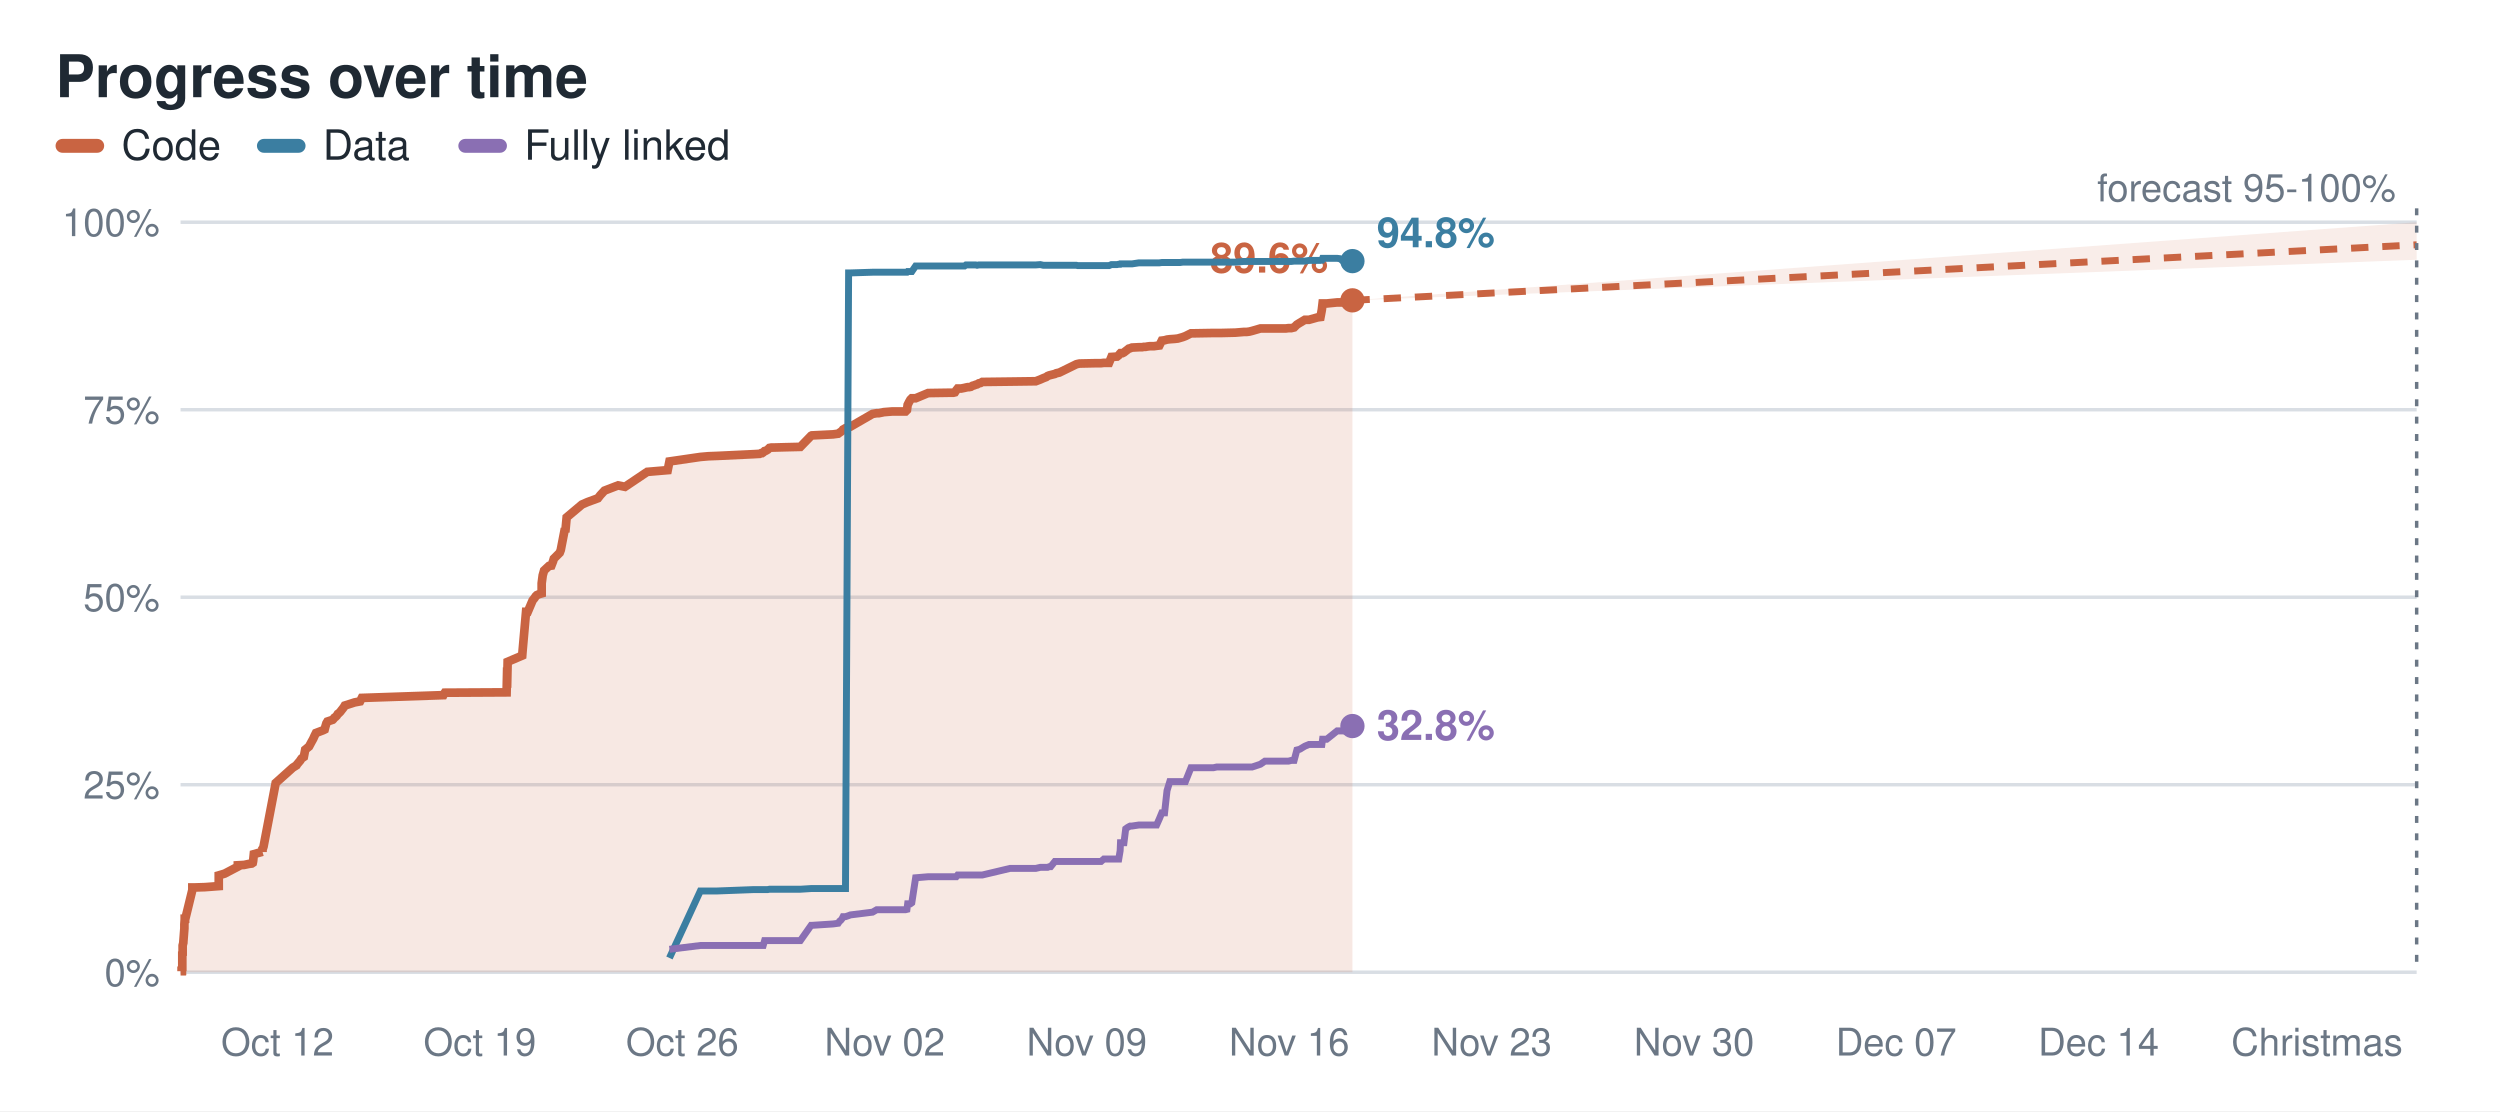
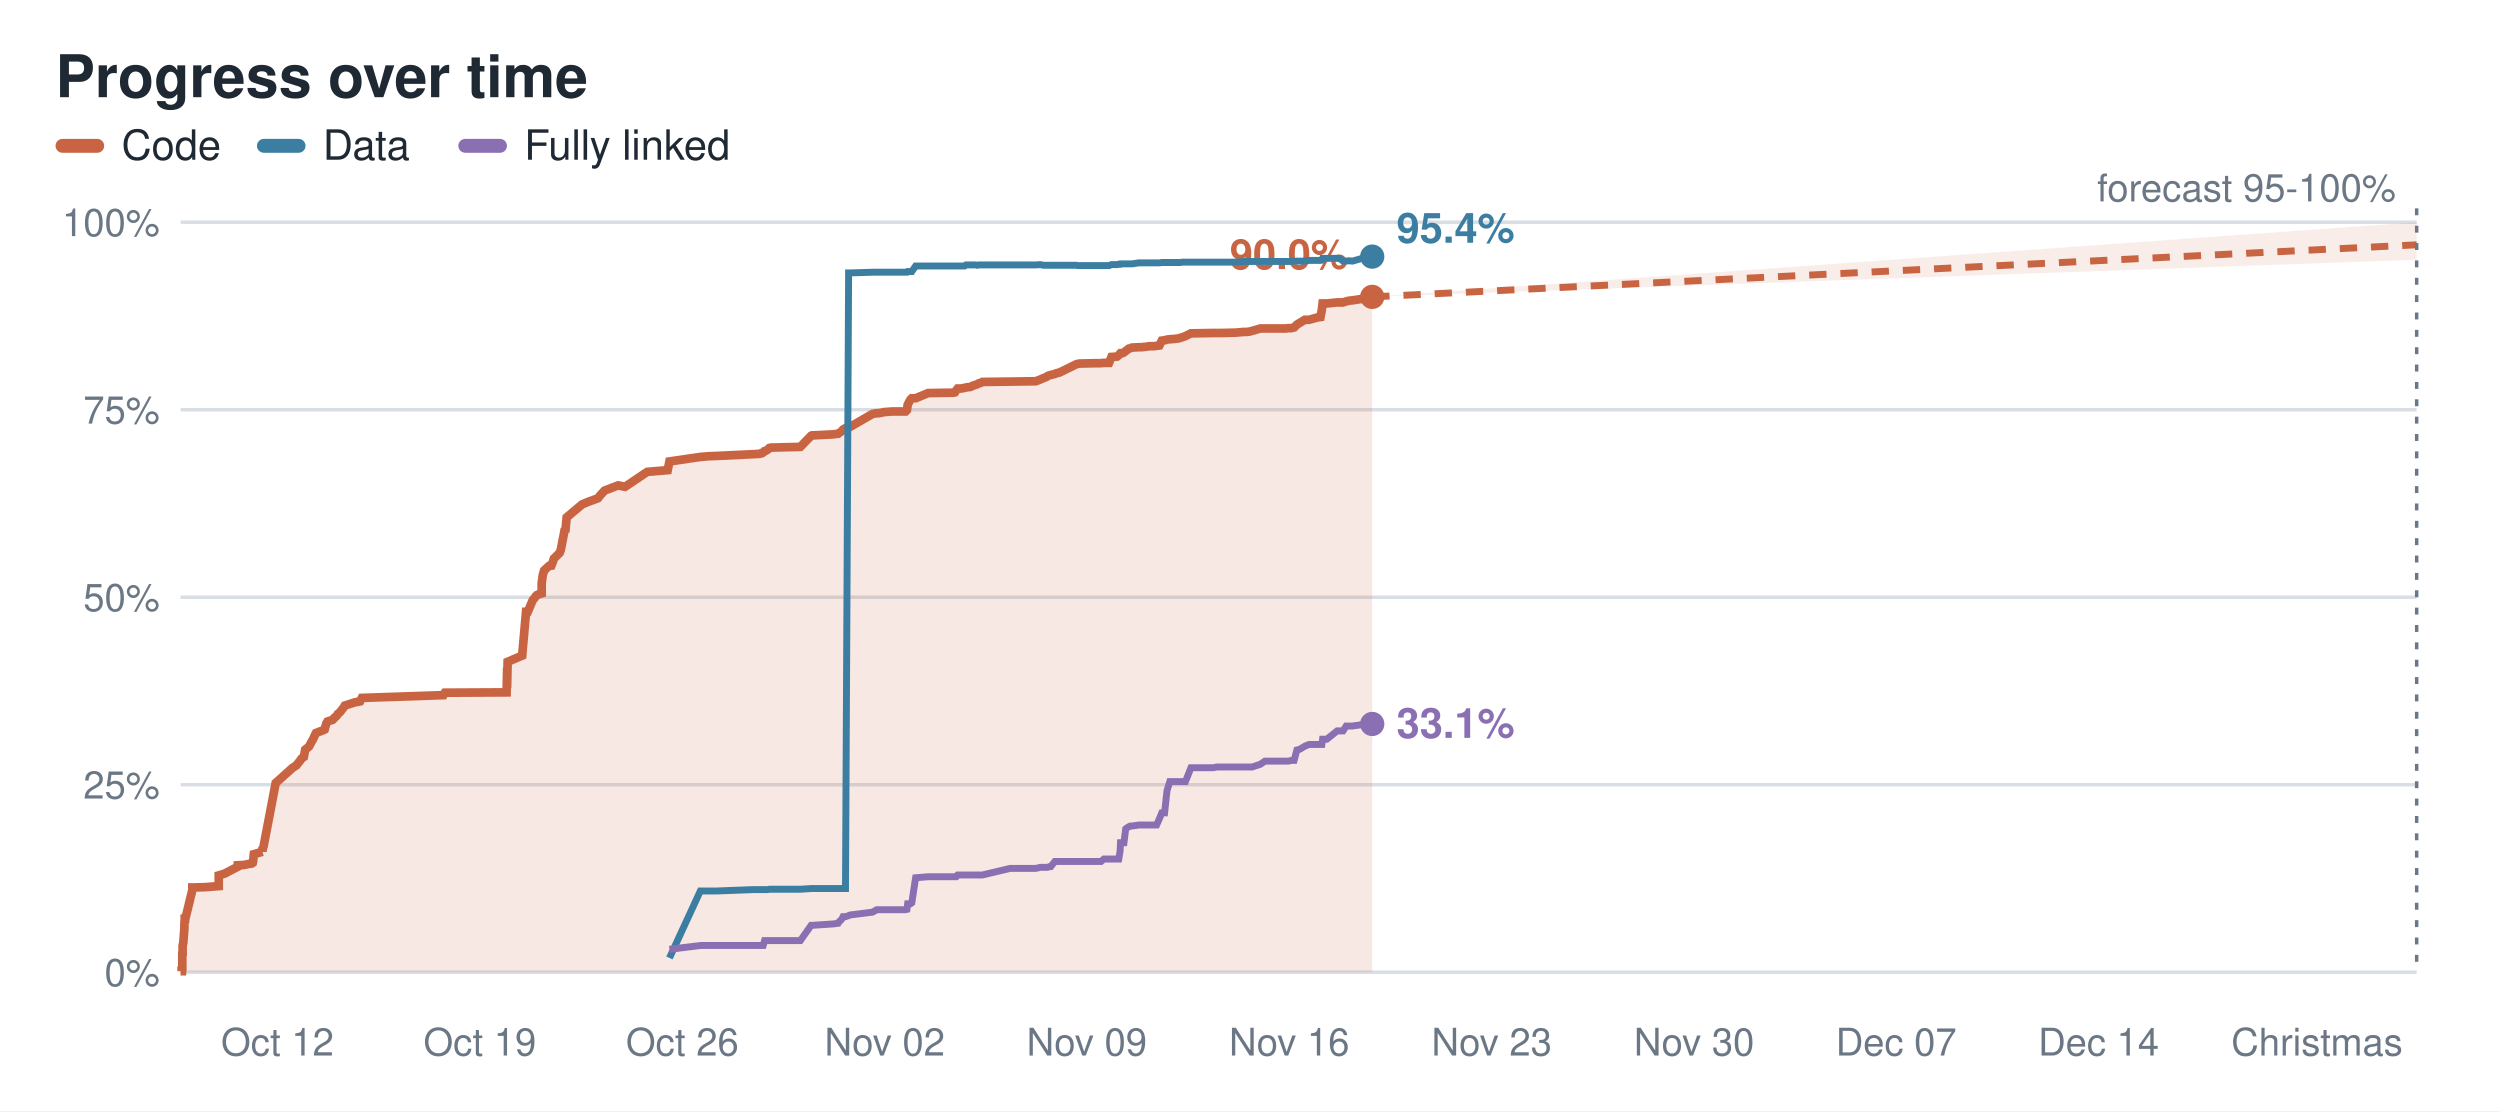
<svg xmlns="http://www.w3.org/2000/svg" viewBox="0 0 720 320" width="720" height="320" font-family="-apple-system,Segoe UI,Helvetica,Arial,sans-serif" role="img" aria-label="Progress over time">
  <rect width="100%" height="100%" fill="#ffffff" />
  <text x="16" y="28" font-size="17" font-weight="600" fill="#1f2933">Progress over time</text>
  <rect x="16" y="40" width="14" height="4" rx="2" fill="#c96442" />
  <text x="35" y="46" font-size="12" fill="#1f2933">Code</text>
  <rect x="74" y="40" width="14" height="4" rx="2" fill="#3b7ea1" />
  <text x="93" y="46" font-size="12" fill="#1f2933">Data</text>
  <rect x="132" y="40" width="14" height="4" rx="2" fill="#8a6fb3" />
  <text x="151" y="46" font-size="12" fill="#1f2933">Fully linked</text>
  <line x1="52" y1="280.0" x2="696" y2="280.0" stroke="#d9dee4" />
  <text x="46" y="284.0" font-size="11" fill="#6b7785" text-anchor="end">0%</text>
  <line x1="52" y1="226.0" x2="696" y2="226.0" stroke="#d9dee4" />
  <text x="46" y="230.0" font-size="11" fill="#6b7785" text-anchor="end">25%</text>
  <line x1="52" y1="172.0" x2="696" y2="172.0" stroke="#d9dee4" />
  <text x="46" y="176.0" font-size="11" fill="#6b7785" text-anchor="end">50%</text>
  <line x1="52" y1="118.0" x2="696" y2="118.0" stroke="#d9dee4" />
  <text x="46" y="122.0" font-size="11" fill="#6b7785" text-anchor="end">75%</text>
  <line x1="52" y1="64.0" x2="696" y2="64.0" stroke="#d9dee4" />
  <text x="46" y="68.0" font-size="11" fill="#6b7785" text-anchor="end">100%</text>
  <text x="79.9" y="304" font-size="11" fill="#6b7785" text-anchor="middle">Oct 12</text>
  <text x="138.2" y="304" font-size="11" fill="#6b7785" text-anchor="middle">Oct 19</text>
  <text x="196.5" y="304" font-size="11" fill="#6b7785" text-anchor="middle">Oct 26</text>
  <text x="254.8" y="304" font-size="11" fill="#6b7785" text-anchor="middle">Nov 02</text>
  <text x="313.0" y="304" font-size="11" fill="#6b7785" text-anchor="middle">Nov 09</text>
  <text x="371.3" y="304" font-size="11" fill="#6b7785" text-anchor="middle">Nov 16</text>
  <text x="429.6" y="304" font-size="11" fill="#6b7785" text-anchor="middle">Nov 23</text>
  <text x="487.9" y="304" font-size="11" fill="#6b7785" text-anchor="middle">Nov 30</text>
  <text x="546.1" y="304" font-size="11" fill="#6b7785" text-anchor="middle">Dec 07</text>
  <text x="604.4" y="304" font-size="11" fill="#6b7785" text-anchor="middle">Dec 14</text>
-   <polygon points="389.5,86.5 696.0,64.0 696.0,74.8" fill="#c96442" opacity="0.12" />
-   <line x1="389.5" y1="86.5" x2="696.0" y2="70.5" stroke="#c96442" stroke-width="2" stroke-dasharray="5,4" />
+   <polygon points="395.2,85.5 696.0,64.0 696.0,74.8" fill="#c96442" opacity="0.12" />
+   <line x1="395.2" y1="85.5" x2="696.0" y2="70.5" stroke="#c96442" stroke-width="2" stroke-dasharray="5,4" />
  <line x1="696.0" y1="60" x2="696.0" y2="280.0" stroke="#6b7785" stroke-dasharray="2,3" />
  <text x="692.0" y="304" font-size="11" fill="#6b7785" text-anchor="end">Christmas</text>
  <text x="690.0" y="58.0" font-size="11" fill="#6b7785" text-anchor="end">forecast 95-100%</text>
-   <polygon points="52.0,280.0 52.0,279.7 52.0,279.7 52.1,279.7 52.1,279.7 52.3,279.7 52.3,279.7 52.3,279.7 52.3,279.7 52.3,279.6 52.3,279.6 52.3,279.6 52.3,279.6 52.4,279.6 52.4,279.5 52.4,279.5 52.4,279.5 52.4,279.5 52.4,279.5 52.4,279.4 52.4,279.4 52.4,279.4 52.4,279.4 52.4,279.4 52.4,279.3 52.4,279.3 52.4,279.3 52.4,279.3 52.4,279.2 52.4,279.2 52.5,279.1 52.5,279.1 52.5,279.0 52.5,279.0 52.5,278.9 52.5,278.9 52.5,278.9 52.5,278.8 52.5,278.8 52.5,278.7 52.5,278.7 52.5,278.6 52.5,274.0 52.6,275.3 52.6,274.0 52.6,274.0 52.6,274.0 52.6,272.9 52.6,272.3 52.8,271.5 52.8,271.3 53.1,267.4 53.1,267.0 53.1,266.2 53.2,264.8 53.2,264.7 53.2,264.6 53.3,264.6 53.3,264.4 53.3,264.3 53.3,264.4 53.3,264.4 53.3,264.4 53.4,264.5 55.4,256.3 55.4,255.7 55.4,255.6 55.7,255.6 55.8,255.6 59.0,255.5 63.0,255.2 63.0,252.1 64.7,251.6 68.5,249.6 68.5,249.2 70.3,249.1 71.7,248.8 72.5,248.7 72.5,248.7 72.8,248.5 72.9,248.0 73.1,246.0 75.6,245.3 75.6,245.4 75.6,244.5 75.7,244.4 75.9,243.8 79.4,225.5 84.3,221.1 85.4,220.4 85.5,220.2 86.5,219.0 86.6,218.8 86.9,218.4 87.5,218.0 87.9,215.9 89.0,215.0 89.7,213.7 90.2,212.8 90.6,211.9 91.0,211.1 93.1,210.3 93.5,210.1 93.7,209.3 94.0,208.3 94.3,207.8 95.8,207.3 96.0,207.1 96.3,206.7 96.6,206.5 97.0,206.1 97.3,205.6 97.6,205.4 98.0,205.0 98.3,204.6 98.7,204.1 99.0,203.7 99.3,203.2 101.5,202.5 102.1,202.3 103.7,202.0 104.2,201.0 127.7,200.2 127.9,199.8 128.1,199.5 145.9,199.4 146.0,195.1 146.1,195.2 146.2,190.6 150.4,188.8 150.5,187.5 151.5,176.2 152.0,176.2 153.4,172.9 153.9,172.3 154.3,171.7 154.6,171.4 155.3,171.1 156.0,170.9 156.0,168.0 156.3,165.7 156.7,164.3 158.1,163.0 158.8,162.9 159.3,161.6 159.5,160.9 161.2,159.2 161.5,158.4 162.7,152.2 162.8,153.3 163.2,149.0 167.6,145.3 169.2,144.6 172.2,143.5 172.9,142.6 174.1,141.3 178.0,139.8 180.0,140.2 186.4,135.9 192.3,135.4 192.8,132.9 201.7,131.6 204.0,131.4 206.6,131.3 217.1,130.8 218.8,130.7 219.2,130.5 219.5,130.5 219.8,130.3 220.2,129.9 220.6,129.8 221.1,129.5 221.6,129.0 222.1,128.9 222.6,128.9 226.3,128.8 230.5,128.7 233.6,125.5 233.8,125.4 239.9,125.1 241.4,124.9 241.8,124.6 242.1,124.4 242.5,124.1 242.8,123.7 243.5,123.3 244.4,123.1 244.9,122.9 251.3,119.2 252.5,119.0 253.1,119.0 254.1,118.8 254.5,118.7 257.0,118.5 260.8,118.5 261.2,118.1 261.4,116.6 261.8,115.8 262.2,115.1 262.6,114.7 263.7,114.7 267.3,113.2 267.5,113.2 273.9,113.1 274.6,113.1 275.0,113.0 275.4,112.4 275.8,111.9 276.4,111.9 276.8,111.9 277.3,111.8 277.8,111.7 278.2,111.6 278.7,111.5 279.1,111.5 279.6,111.4 280.1,111.1 280.5,111.0 281.0,110.8 281.4,110.7 281.9,110.4 282.4,110.3 282.9,110.0 290.9,109.9 298.3,109.8 299.6,109.3 300.5,108.9 301.3,108.6 301.7,108.3 302.2,108.1 302.6,108.0 303.8,107.7 304.2,107.5 305.1,107.3 310.0,104.9 310.4,104.8 310.9,104.7 315.6,104.6 316.0,104.6 317.1,104.6 317.9,104.5 318.9,104.5 319.4,104.5 320.1,102.8 321.7,102.7 322.2,102.3 322.6,101.8 322.7,101.7 323.3,101.7 323.7,101.5 324.2,101.1 324.6,100.8 325.1,100.4 325.5,100.3 326.0,100.1 328.0,100.0 328.9,100.0 329.4,99.9 329.9,99.9 330.4,99.8 331.2,99.7 331.7,99.7 332.4,99.7 333.1,99.6 333.9,99.5 334.6,98.1 335.4,98.0 336.1,97.8 336.9,97.7 338.3,97.6 339.2,97.5 339.9,97.3 340.6,97.1 341.4,96.8 343.0,96.0 343.8,96.0 349.5,95.9 350.4,95.9 351.1,95.9 351.8,95.9 355.8,95.8 358.2,95.6 359.0,95.6 359.8,95.5 360.6,95.3 363.0,94.6 364.3,94.6 370.3,94.6 371.1,94.5 371.9,94.5 372.7,94.3 373.5,93.5 374.3,93.0 375.8,92.1 377.0,92.1 379.5,91.4 380.3,91.3 380.6,89.7 380.7,89.1 380.9,87.4 382.1,87.4 385.1,87.1 385.9,87.1 386.8,87.1 387.7,86.8 388.5,86.6 389.5,86.5 389.5,280.0" fill="#c96442" opacity="0.15" />
-   <polyline points="52.0,279.7 52.0,279.7 52.1,279.7 52.1,279.7 52.3,279.7 52.3,279.7 52.3,279.7 52.3,279.7 52.3,279.6 52.3,279.6 52.3,279.6 52.3,279.6 52.4,279.6 52.4,279.5 52.4,279.5 52.4,279.5 52.4,279.5 52.4,279.5 52.4,279.4 52.4,279.4 52.4,279.4 52.4,279.4 52.4,279.4 52.4,279.3 52.4,279.3 52.4,279.3 52.4,279.3 52.4,279.2 52.4,279.2 52.5,279.1 52.5,279.1 52.5,279.0 52.5,279.0 52.5,278.9 52.5,278.9 52.5,278.9 52.5,278.8 52.5,278.8 52.5,278.7 52.5,278.7 52.5,278.6 52.5,274.0 52.6,275.3 52.6,274.0 52.6,274.0 52.6,274.0 52.6,272.9 52.6,272.3 52.8,271.5 52.8,271.3 53.1,267.4 53.1,267.0 53.1,266.2 53.2,264.8 53.2,264.7 53.2,264.6 53.3,264.6 53.3,264.4 53.3,264.3 53.3,264.4 53.3,264.4 53.3,264.4 53.4,264.5 55.4,256.3 55.4,255.7 55.4,255.6 55.7,255.6 55.8,255.6 59.0,255.5 63.0,255.2 63.0,252.1 64.7,251.6 68.5,249.6 68.5,249.2 70.3,249.1 71.7,248.8 72.5,248.7 72.5,248.7 72.8,248.5 72.9,248.0 73.1,246.0 75.6,245.3 75.6,245.4 75.6,244.5 75.7,244.4 75.9,243.8 79.4,225.5 84.3,221.1 85.4,220.4 85.5,220.2 86.5,219.0 86.6,218.8 86.9,218.4 87.5,218.0 87.9,215.9 89.0,215.0 89.7,213.7 90.2,212.8 90.6,211.9 91.0,211.1 93.1,210.3 93.5,210.1 93.7,209.3 94.0,208.3 94.3,207.8 95.8,207.3 96.0,207.1 96.3,206.7 96.6,206.5 97.0,206.1 97.3,205.6 97.6,205.4 98.0,205.0 98.3,204.6 98.7,204.1 99.0,203.7 99.3,203.2 101.5,202.5 102.1,202.3 103.7,202.0 104.2,201.0 127.7,200.2 127.9,199.8 128.1,199.5 145.9,199.4 146.0,195.1 146.1,195.2 146.2,190.6 150.4,188.8 150.5,187.5 151.5,176.2 152.0,176.2 153.4,172.9 153.9,172.3 154.3,171.7 154.6,171.4 155.3,171.1 156.0,170.9 156.0,168.0 156.3,165.7 156.7,164.3 158.1,163.0 158.8,162.9 159.3,161.6 159.5,160.9 161.2,159.2 161.5,158.4 162.7,152.2 162.8,153.3 163.2,149.0 167.6,145.3 169.2,144.6 172.2,143.5 172.9,142.6 174.1,141.3 178.0,139.8 180.0,140.2 186.4,135.9 192.3,135.4 192.8,132.9 201.7,131.6 204.0,131.4 206.6,131.3 217.1,130.8 218.8,130.7 219.2,130.5 219.5,130.5 219.8,130.3 220.2,129.9 220.6,129.8 221.1,129.5 221.6,129.0 222.1,128.9 222.6,128.9 226.3,128.8 230.5,128.7 233.6,125.5 233.8,125.4 239.9,125.1 241.4,124.9 241.8,124.6 242.1,124.4 242.5,124.1 242.8,123.7 243.5,123.3 244.4,123.1 244.9,122.9 251.3,119.2 252.5,119.0 253.1,119.0 254.1,118.8 254.5,118.7 257.0,118.5 260.8,118.5 261.2,118.1 261.4,116.6 261.8,115.8 262.2,115.1 262.6,114.7 263.7,114.7 267.3,113.2 267.5,113.2 273.9,113.1 274.6,113.1 275.0,113.0 275.4,112.4 275.8,111.9 276.4,111.9 276.8,111.9 277.3,111.8 277.8,111.7 278.2,111.6 278.7,111.5 279.1,111.5 279.6,111.4 280.1,111.1 280.5,111.0 281.0,110.8 281.4,110.7 281.9,110.4 282.4,110.3 282.9,110.0 290.9,109.9 298.3,109.8 299.6,109.3 300.5,108.9 301.3,108.6 301.7,108.3 302.2,108.1 302.6,108.0 303.8,107.7 304.2,107.5 305.1,107.3 310.0,104.9 310.4,104.8 310.9,104.7 315.6,104.6 316.0,104.6 317.1,104.6 317.9,104.5 318.9,104.5 319.4,104.5 320.1,102.8 321.7,102.7 322.2,102.3 322.6,101.8 322.7,101.7 323.3,101.7 323.7,101.5 324.2,101.1 324.6,100.8 325.1,100.4 325.5,100.3 326.0,100.1 328.0,100.0 328.9,100.0 329.4,99.9 329.9,99.9 330.4,99.8 331.2,99.7 331.7,99.7 332.4,99.7 333.1,99.6 333.9,99.5 334.6,98.1 335.4,98.0 336.1,97.8 336.9,97.7 338.3,97.6 339.2,97.5 339.9,97.3 340.6,97.1 341.4,96.8 343.0,96.0 343.8,96.0 349.5,95.9 350.4,95.9 351.1,95.9 351.8,95.9 355.8,95.8 358.2,95.6 359.0,95.6 359.8,95.5 360.6,95.3 363.0,94.6 364.3,94.6 370.3,94.6 371.1,94.5 371.9,94.5 372.7,94.3 373.5,93.5 374.3,93.0 375.8,92.1 377.0,92.1 379.5,91.4 380.3,91.3 380.6,89.7 380.7,89.1 380.9,87.4 382.1,87.4 385.1,87.1 385.9,87.1 386.8,87.1 387.7,86.8 388.5,86.6 389.5,86.5" fill="none" stroke="#c96442" stroke-width="2.5" />
-   <circle cx="389.5" cy="86.5" r="3.5" fill="#c96442" />
-   <text x="382.5" y="78.5" font-size="12" font-weight="600" fill="#c96442" text-anchor="end">89.6%</text>
-   <polyline points="192.8,275.9 201.7,256.6 204.0,256.6 206.6,256.6 217.1,256.2 218.8,256.2 219.2,256.2 219.5,256.2 219.8,256.2 220.2,256.2 220.6,256.2 221.1,256.2 221.6,256.1 222.1,256.1 222.6,256.1 226.3,256.1 230.5,256.1 233.6,255.9 233.8,255.9 239.9,255.9 241.4,255.9 241.8,255.9 242.1,255.9 242.5,255.9 242.8,255.9 243.5,255.9 244.4,78.6 244.9,78.6 251.3,78.4 252.5,78.4 253.1,78.4 254.1,78.4 254.5,78.4 257.0,78.4 260.8,78.4 261.2,78.4 261.4,78.2 261.8,78.2 262.2,78.2 262.6,78.2 263.7,76.6 267.3,76.6 267.5,76.6 273.9,76.6 274.6,76.6 275.0,76.6 275.4,76.6 275.8,76.6 276.4,76.6 276.8,76.6 277.3,76.6 277.8,76.6 278.2,76.3 278.7,76.3 279.1,76.3 279.6,76.3 280.1,76.3 280.5,76.3 281.0,76.3 281.4,76.4 281.9,76.3 282.4,76.3 282.9,76.3 290.9,76.3 298.3,76.3 299.6,76.2 300.5,76.4 301.3,76.4 301.7,76.4 302.2,76.4 302.6,76.4 303.8,76.4 304.2,76.4 305.1,76.4 310.0,76.4 310.4,76.5 310.9,76.5 315.6,76.5 316.0,76.5 317.1,76.5 317.9,76.5 318.9,76.5 319.4,76.5 320.1,76.2 321.7,76.2 322.2,76.1 322.6,76.1 322.7,76.0 323.3,76.0 323.7,76.0 324.2,76.0 324.6,76.0 325.1,76.0 325.5,76.0 326.0,76.0 328.0,75.7 328.9,75.7 329.4,75.7 329.9,75.7 330.4,75.7 331.2,75.7 331.7,75.7 332.4,75.7 333.1,75.7 333.9,75.7 334.6,75.6 335.4,75.6 336.1,75.6 336.9,75.6 338.3,75.6 339.2,75.6 339.9,75.6 340.6,75.5 341.4,75.5 343.0,75.5 343.8,75.5 349.5,75.5 350.4,75.5 351.1,75.5 351.8,75.5 355.8,75.5 358.2,75.3 359.0,75.3 359.8,75.3 360.6,75.3 363.0,75.3 364.3,75.3 370.3,75.3 371.1,75.3 371.9,75.3 372.7,75.2 373.5,75.2 374.3,75.2 375.8,75.2 377.0,75.0 379.5,75.0 380.3,75.0 380.6,74.9 380.7,74.9 380.9,74.4 382.1,74.4 385.1,74.4 385.9,74.5 386.8,75.2 387.7,75.2 388.5,75.1 389.5,75.2" fill="none" stroke="#3b7ea1" stroke-width="2" />
-   <circle cx="389.5" cy="75.2" r="3.5" fill="#3b7ea1" />
-   <text x="396.5" y="71.2" font-size="12" font-weight="600" fill="#3b7ea1">94.8%</text>
-   <polyline points="192.8,273.4 201.7,272.3 204.0,272.3 206.6,272.3 217.1,272.3 218.8,272.3 219.2,272.3 219.5,272.3 219.8,272.3 220.2,270.9 220.6,270.9 221.1,270.9 221.6,270.9 222.1,270.9 222.6,270.9 226.3,270.9 230.5,270.9 233.6,266.5 233.8,266.5 239.9,266.1 241.4,265.9 241.8,265.3 242.1,265.1 242.5,264.6 242.8,264.0 243.5,264.0 244.4,263.7 244.9,263.5 251.3,262.7 252.5,262.0 253.1,262.0 254.1,262.0 254.5,262.0 257.0,262.0 260.8,262.0 261.2,261.9 261.4,260.3 261.8,260.3 262.2,260.3 262.6,260.0 263.7,252.8 267.3,252.5 267.5,252.5 273.9,252.5 274.6,252.5 275.0,252.5 275.4,252.5 275.8,252.0 276.4,252.0 276.8,252.0 277.3,252.0 277.8,252.0 278.2,252.0 278.7,252.0 279.1,252.0 279.6,252.0 280.1,252.0 280.5,252.0 281.0,252.0 281.4,252.0 281.9,252.0 282.4,252.0 282.9,252.0 290.9,250.1 298.3,250.1 299.6,249.8 300.5,249.8 301.3,249.8 301.7,249.8 302.2,249.6 302.6,249.6 303.8,248.1 304.2,248.1 305.1,248.1 310.0,248.1 310.4,248.1 310.9,248.1 315.6,248.1 316.0,248.1 317.1,248.1 317.9,247.4 318.9,247.4 319.4,247.4 320.1,247.4 321.7,247.4 322.2,247.4 322.6,245.0 322.7,242.7 323.3,242.7 323.7,242.7 324.2,238.7 324.6,238.4 325.1,238.1 325.5,237.9 326.0,237.9 328.0,237.6 328.9,237.6 329.4,237.6 329.9,237.6 330.4,237.6 331.2,237.6 331.7,237.6 332.4,237.6 333.1,237.6 333.9,235.8 334.6,234.1 335.4,234.1 336.1,227.7 336.9,225.1 338.3,225.1 339.2,225.1 339.9,225.1 340.6,225.1 341.4,225.1 343.0,221.1 343.8,221.1 349.5,221.1 350.4,220.9 351.1,220.9 351.8,220.9 355.8,220.9 358.2,220.9 359.0,220.9 359.8,220.9 360.6,220.9 363.0,220.1 364.3,219.2 370.3,219.2 371.1,219.2 371.9,219.0 372.7,219.0 373.5,216.0 374.3,215.8 375.8,214.9 377.0,214.4 379.5,214.4 380.3,214.4 380.6,214.4 380.7,214.4 380.9,212.9 382.1,212.9 385.1,210.5 385.9,210.5 386.8,210.5 387.7,209.1 388.5,209.1 389.5,209.1" fill="none" stroke="#8a6fb3" stroke-width="2" />
-   <circle cx="389.5" cy="209.1" r="3.5" fill="#8a6fb3" />
-   <text x="396.5" y="213.1" font-size="12" font-weight="600" fill="#8a6fb3">32.8%</text>
+   <polygon points="52.0,280.0 52.0,279.7 52.0,279.7 52.1,279.7 52.1,279.7 52.3,279.7 52.3,279.7 52.3,279.7 52.3,279.7 52.3,279.6 52.3,279.6 52.3,279.6 52.3,279.6 52.4,279.6 52.4,279.5 52.4,279.5 52.4,279.5 52.4,279.5 52.4,279.5 52.4,279.4 52.4,279.4 52.4,279.4 52.4,279.4 52.4,279.4 52.4,279.3 52.4,279.3 52.4,279.3 52.4,279.3 52.4,279.2 52.4,279.2 52.5,279.1 52.5,279.1 52.5,279.0 52.5,279.0 52.5,278.9 52.5,278.9 52.5,278.9 52.5,278.8 52.5,278.8 52.5,278.7 52.5,278.7 52.5,278.6 52.5,274.0 52.6,275.3 52.6,274.0 52.6,274.0 52.6,274.0 52.6,272.9 52.6,272.3 52.8,271.5 52.8,271.3 53.1,267.4 53.1,267.0 53.1,266.2 53.2,264.8 53.2,264.7 53.2,264.6 53.3,264.6 53.3,264.4 53.3,264.3 53.3,264.4 53.3,264.4 53.3,264.4 53.4,264.5 55.4,256.3 55.4,255.7 55.4,255.6 55.7,255.6 55.8,255.6 59.0,255.5 63.0,255.2 63.0,252.1 64.7,251.6 68.5,249.6 68.5,249.2 70.3,249.1 71.7,248.8 72.5,248.7 72.5,248.7 72.8,248.5 72.9,248.0 73.1,246.0 75.6,245.3 75.6,245.4 75.6,244.5 75.7,244.4 75.9,243.8 79.4,225.5 84.3,221.1 85.4,220.4 85.5,220.2 86.5,219.0 86.6,218.8 86.9,218.4 87.5,218.0 87.9,215.9 89.0,215.0 89.7,213.7 90.2,212.8 90.6,211.9 91.0,211.1 93.1,210.3 93.5,210.1 93.7,209.3 94.0,208.3 94.3,207.8 95.8,207.3 96.0,207.1 96.3,206.7 96.6,206.5 97.0,206.1 97.3,205.6 97.6,205.4 98.0,205.0 98.3,204.6 98.7,204.1 99.0,203.7 99.3,203.2 101.5,202.5 102.1,202.3 103.7,202.0 104.2,201.0 127.7,200.2 127.9,199.8 128.1,199.5 145.9,199.4 146.0,195.1 146.1,195.2 146.2,190.6 150.4,188.8 150.5,187.5 151.5,176.2 152.0,176.2 153.4,172.9 153.9,172.3 154.3,171.7 154.6,171.4 155.3,171.1 156.0,170.9 156.0,168.0 156.3,165.7 156.7,164.3 158.1,163.0 158.8,162.9 159.3,161.6 159.5,160.9 161.2,159.2 161.5,158.4 162.7,152.2 162.8,153.3 163.2,149.0 167.6,145.3 169.2,144.6 172.2,143.5 172.9,142.6 174.1,141.3 178.0,139.8 180.0,140.2 186.4,135.9 192.3,135.4 192.8,132.9 201.7,131.6 204.0,131.4 206.6,131.3 217.1,130.8 218.8,130.7 219.2,130.5 219.5,130.5 219.8,130.3 220.2,129.9 220.6,129.8 221.1,129.5 221.6,129.0 222.1,128.9 222.6,128.9 226.3,128.8 230.5,128.7 233.6,125.5 233.8,125.4 239.9,125.1 241.4,124.9 241.8,124.6 242.1,124.4 242.5,124.1 242.8,123.7 243.5,123.3 244.4,123.1 244.9,122.9 251.3,119.2 252.5,119.0 253.1,119.0 254.1,118.8 254.5,118.7 257.0,118.5 260.8,118.5 261.2,118.1 261.4,116.6 261.8,115.8 262.2,115.1 262.6,114.7 263.7,114.7 267.3,113.2 267.5,113.2 273.9,113.1 274.6,113.1 275.0,113.0 275.4,112.4 275.8,111.9 276.4,111.9 276.8,111.9 277.3,111.8 277.8,111.7 278.2,111.6 278.7,111.5 279.1,111.5 279.6,111.4 280.1,111.1 280.5,111.0 281.0,110.8 281.4,110.7 281.9,110.4 282.4,110.3 282.9,110.0 290.9,109.9 298.3,109.8 299.6,109.3 300.5,108.9 301.3,108.6 301.7,108.3 302.2,108.1 302.6,108.0 303.8,107.7 304.2,107.5 305.1,107.3 310.0,104.9 310.4,104.8 310.9,104.7 315.6,104.6 316.0,104.6 317.1,104.6 317.9,104.5 318.9,104.5 319.4,104.5 320.1,102.8 321.7,102.7 322.2,102.3 322.6,101.8 322.7,101.7 323.3,101.7 323.7,101.5 324.2,101.1 324.6,100.8 325.1,100.4 325.5,100.3 326.0,100.1 328.0,100.0 328.9,100.0 329.4,99.9 329.9,99.9 330.4,99.8 331.2,99.7 331.7,99.7 332.4,99.7 333.1,99.6 333.9,99.5 334.6,98.1 335.4,98.0 336.1,97.8 336.9,97.7 338.3,97.6 339.2,97.5 339.9,97.3 340.6,97.1 341.4,96.8 343.0,96.0 343.8,96.0 349.5,95.9 350.4,95.9 351.1,95.9 351.8,95.9 355.8,95.8 358.2,95.6 359.0,95.6 359.8,95.5 360.6,95.3 363.0,94.6 364.3,94.6 370.3,94.6 371.1,94.5 371.9,94.5 372.7,94.3 373.5,93.5 374.3,93.0 375.8,92.1 377.0,92.1 379.5,91.4 380.3,91.3 380.6,89.7 380.7,89.1 380.9,87.4 382.1,87.4 385.1,87.1 385.9,87.1 386.8,87.1 387.7,86.8 388.5,86.6 389.5,86.5 393.4,85.9 394.0,85.8 394.6,85.6 395.2,85.5 395.2,280.0" fill="#c96442" opacity="0.15" />
+   <polyline points="52.0,279.7 52.0,279.7 52.1,279.7 52.1,279.7 52.3,279.7 52.3,279.7 52.3,279.7 52.3,279.7 52.3,279.6 52.3,279.6 52.3,279.6 52.3,279.6 52.4,279.6 52.4,279.5 52.4,279.5 52.4,279.5 52.4,279.5 52.4,279.5 52.4,279.4 52.4,279.4 52.4,279.4 52.4,279.4 52.4,279.4 52.4,279.3 52.4,279.3 52.4,279.3 52.4,279.3 52.4,279.2 52.4,279.2 52.5,279.1 52.5,279.1 52.5,279.0 52.5,279.0 52.5,278.9 52.5,278.9 52.5,278.9 52.5,278.8 52.5,278.8 52.5,278.7 52.5,278.7 52.5,278.6 52.5,274.0 52.6,275.3 52.6,274.0 52.6,274.0 52.6,274.0 52.6,272.9 52.6,272.3 52.8,271.5 52.8,271.3 53.1,267.4 53.1,267.0 53.1,266.2 53.2,264.8 53.2,264.7 53.2,264.6 53.3,264.6 53.3,264.4 53.3,264.3 53.3,264.4 53.3,264.4 53.3,264.4 53.4,264.5 55.4,256.3 55.4,255.7 55.4,255.6 55.7,255.6 55.8,255.6 59.0,255.5 63.0,255.2 63.0,252.1 64.7,251.6 68.5,249.6 68.5,249.2 70.3,249.1 71.7,248.8 72.5,248.7 72.5,248.7 72.8,248.5 72.9,248.0 73.1,246.0 75.6,245.3 75.6,245.4 75.6,244.5 75.7,244.4 75.9,243.8 79.4,225.5 84.3,221.1 85.4,220.4 85.5,220.2 86.5,219.0 86.6,218.8 86.9,218.4 87.5,218.0 87.9,215.9 89.0,215.0 89.7,213.7 90.2,212.8 90.6,211.9 91.0,211.1 93.1,210.3 93.5,210.1 93.7,209.3 94.0,208.3 94.3,207.8 95.8,207.3 96.0,207.1 96.3,206.7 96.6,206.5 97.0,206.1 97.3,205.6 97.6,205.4 98.0,205.0 98.3,204.6 98.7,204.1 99.0,203.7 99.3,203.2 101.5,202.5 102.1,202.3 103.7,202.0 104.2,201.0 127.7,200.2 127.9,199.8 128.1,199.5 145.9,199.4 146.0,195.1 146.1,195.2 146.2,190.6 150.4,188.8 150.5,187.5 151.5,176.2 152.0,176.2 153.4,172.9 153.9,172.3 154.3,171.7 154.6,171.4 155.3,171.1 156.0,170.9 156.0,168.0 156.3,165.7 156.7,164.3 158.1,163.0 158.8,162.9 159.3,161.6 159.5,160.9 161.2,159.2 161.5,158.4 162.7,152.2 162.8,153.3 163.2,149.0 167.6,145.3 169.2,144.6 172.2,143.5 172.9,142.6 174.1,141.3 178.0,139.8 180.0,140.2 186.4,135.9 192.3,135.4 192.8,132.9 201.7,131.6 204.0,131.4 206.6,131.3 217.1,130.8 218.8,130.7 219.2,130.5 219.5,130.5 219.8,130.3 220.2,129.9 220.6,129.8 221.1,129.5 221.6,129.0 222.1,128.9 222.6,128.9 226.3,128.8 230.5,128.7 233.6,125.5 233.8,125.4 239.9,125.1 241.4,124.9 241.8,124.6 242.1,124.4 242.5,124.1 242.8,123.7 243.5,123.3 244.4,123.1 244.9,122.9 251.3,119.2 252.5,119.0 253.1,119.0 254.1,118.8 254.5,118.7 257.0,118.5 260.8,118.5 261.2,118.1 261.4,116.6 261.8,115.8 262.2,115.1 262.6,114.7 263.7,114.7 267.3,113.2 267.5,113.2 273.9,113.1 274.6,113.1 275.0,113.0 275.4,112.4 275.8,111.9 276.4,111.9 276.8,111.9 277.3,111.8 277.8,111.7 278.2,111.6 278.7,111.5 279.1,111.5 279.6,111.4 280.1,111.1 280.5,111.0 281.0,110.8 281.4,110.7 281.9,110.4 282.4,110.3 282.9,110.0 290.9,109.9 298.3,109.8 299.6,109.3 300.5,108.9 301.3,108.6 301.7,108.3 302.2,108.1 302.6,108.0 303.8,107.7 304.2,107.5 305.1,107.3 310.0,104.9 310.4,104.8 310.9,104.7 315.6,104.6 316.0,104.6 317.1,104.6 317.9,104.5 318.9,104.5 319.4,104.5 320.1,102.8 321.7,102.7 322.2,102.3 322.6,101.8 322.7,101.7 323.3,101.7 323.7,101.5 324.2,101.1 324.6,100.8 325.1,100.4 325.5,100.3 326.0,100.1 328.0,100.0 328.9,100.0 329.4,99.9 329.9,99.9 330.4,99.8 331.2,99.7 331.7,99.7 332.4,99.7 333.1,99.6 333.9,99.5 334.6,98.1 335.4,98.0 336.1,97.8 336.9,97.7 338.3,97.6 339.2,97.5 339.9,97.3 340.6,97.1 341.4,96.8 343.0,96.0 343.8,96.0 349.5,95.9 350.4,95.9 351.1,95.9 351.8,95.9 355.8,95.8 358.2,95.6 359.0,95.6 359.8,95.5 360.6,95.3 363.0,94.6 364.3,94.6 370.3,94.6 371.1,94.5 371.9,94.5 372.7,94.3 373.5,93.5 374.3,93.0 375.8,92.1 377.0,92.1 379.5,91.4 380.3,91.3 380.6,89.7 380.7,89.1 380.9,87.4 382.1,87.4 385.1,87.1 385.9,87.1 386.8,87.1 387.7,86.8 388.5,86.6 389.5,86.5 393.4,85.9 394.0,85.8 394.6,85.6 395.2,85.5" fill="none" stroke="#c96442" stroke-width="2.5" />
+   <circle cx="395.2" cy="85.5" r="3.5" fill="#c96442" />
+   <text x="388.2" y="77.5" font-size="12" font-weight="600" fill="#c96442" text-anchor="end">90.0%</text>
+   <polyline points="192.8,275.9 201.7,256.6 204.0,256.6 206.6,256.6 217.1,256.2 218.8,256.2 219.2,256.2 219.5,256.2 219.8,256.2 220.2,256.2 220.6,256.2 221.1,256.2 221.6,256.1 222.1,256.1 222.6,256.1 226.3,256.1 230.5,256.1 233.6,255.9 233.8,255.9 239.9,255.9 241.4,255.9 241.8,255.9 242.1,255.9 242.5,255.9 242.8,255.9 243.5,255.9 244.4,78.6 244.9,78.6 251.3,78.4 252.5,78.4 253.1,78.4 254.1,78.4 254.5,78.4 257.0,78.4 260.8,78.4 261.2,78.4 261.4,78.2 261.8,78.2 262.2,78.2 262.6,78.2 263.7,76.6 267.3,76.6 267.5,76.6 273.9,76.6 274.6,76.6 275.0,76.6 275.4,76.6 275.8,76.6 276.4,76.6 276.8,76.6 277.3,76.6 277.8,76.6 278.2,76.3 278.7,76.3 279.1,76.3 279.6,76.3 280.1,76.3 280.5,76.3 281.0,76.3 281.4,76.4 281.9,76.3 282.4,76.3 282.9,76.3 290.9,76.3 298.3,76.3 299.6,76.2 300.5,76.4 301.3,76.4 301.7,76.4 302.2,76.4 302.6,76.4 303.8,76.4 304.2,76.4 305.1,76.4 310.0,76.4 310.4,76.5 310.9,76.5 315.6,76.5 316.0,76.5 317.1,76.5 317.9,76.5 318.9,76.5 319.4,76.5 320.1,76.2 321.7,76.2 322.2,76.1 322.6,76.1 322.7,76.0 323.3,76.0 323.7,76.0 324.2,76.0 324.6,76.0 325.1,76.0 325.5,76.0 326.0,76.0 328.0,75.7 328.9,75.7 329.4,75.7 329.9,75.7 330.4,75.7 331.2,75.7 331.7,75.7 332.4,75.7 333.1,75.7 333.9,75.7 334.6,75.6 335.4,75.6 336.1,75.6 336.9,75.6 338.3,75.6 339.2,75.6 339.9,75.6 340.6,75.5 341.4,75.5 343.0,75.5 343.8,75.5 349.5,75.5 350.4,75.5 351.1,75.5 351.8,75.5 355.8,75.5 358.2,75.3 359.0,75.3 359.8,75.3 360.6,75.3 363.0,75.3 364.3,75.3 370.3,75.3 371.1,75.3 371.9,75.3 372.7,75.2 373.5,75.2 374.3,75.2 375.8,75.2 377.0,75.0 379.5,75.0 380.3,75.0 380.6,74.9 380.7,74.9 380.9,74.4 382.1,74.4 385.1,74.4 385.9,74.5 386.8,75.2 387.7,75.2 388.5,75.1 389.5,75.2 393.4,74.1 394.0,74.1 394.6,73.9 395.2,73.9" fill="none" stroke="#3b7ea1" stroke-width="2" />
+   <circle cx="395.2" cy="73.9" r="3.5" fill="#3b7ea1" />
+   <text x="402.2" y="69.9" font-size="12" font-weight="600" fill="#3b7ea1">95.4%</text>
+   <polyline points="192.8,273.4 201.7,272.3 204.0,272.3 206.6,272.3 217.1,272.3 218.8,272.3 219.2,272.3 219.5,272.3 219.8,272.3 220.2,270.9 220.6,270.9 221.1,270.9 221.6,270.9 222.1,270.9 222.6,270.9 226.3,270.9 230.5,270.9 233.6,266.5 233.8,266.5 239.9,266.1 241.4,265.9 241.8,265.3 242.1,265.1 242.5,264.6 242.8,264.0 243.5,264.0 244.4,263.7 244.9,263.5 251.3,262.7 252.5,262.0 253.1,262.0 254.1,262.0 254.5,262.0 257.0,262.0 260.8,262.0 261.2,261.9 261.4,260.3 261.8,260.3 262.2,260.3 262.6,260.0 263.7,252.8 267.3,252.5 267.5,252.5 273.9,252.5 274.6,252.5 275.0,252.5 275.4,252.5 275.8,252.0 276.4,252.0 276.8,252.0 277.3,252.0 277.8,252.0 278.2,252.0 278.7,252.0 279.1,252.0 279.6,252.0 280.1,252.0 280.5,252.0 281.0,252.0 281.4,252.0 281.9,252.0 282.4,252.0 282.9,252.0 290.9,250.1 298.3,250.1 299.6,249.8 300.5,249.8 301.3,249.8 301.7,249.8 302.2,249.6 302.6,249.6 303.8,248.1 304.2,248.1 305.1,248.1 310.0,248.1 310.4,248.1 310.9,248.1 315.6,248.1 316.0,248.1 317.1,248.1 317.9,247.4 318.9,247.4 319.4,247.4 320.1,247.4 321.7,247.4 322.2,247.4 322.6,245.0 322.7,242.7 323.3,242.7 323.7,242.7 324.2,238.7 324.6,238.4 325.1,238.1 325.5,237.9 326.0,237.9 328.0,237.6 328.9,237.6 329.4,237.6 329.9,237.6 330.4,237.6 331.2,237.6 331.7,237.6 332.4,237.6 333.1,237.6 333.9,235.8 334.6,234.1 335.4,234.1 336.1,227.7 336.9,225.1 338.3,225.1 339.2,225.1 339.9,225.1 340.6,225.1 341.4,225.1 343.0,221.1 343.8,221.1 349.5,221.1 350.4,220.9 351.1,220.9 351.8,220.9 355.8,220.9 358.2,220.9 359.0,220.9 359.8,220.9 360.6,220.9 363.0,220.1 364.3,219.2 370.3,219.2 371.1,219.2 371.9,219.0 372.7,219.0 373.5,216.0 374.3,215.8 375.8,214.9 377.0,214.4 379.5,214.4 380.3,214.4 380.6,214.4 380.7,214.4 380.9,212.9 382.1,212.9 385.1,210.5 385.9,210.5 386.8,210.5 387.7,209.1 388.5,209.1 389.5,209.1 393.4,208.5 394.0,208.5 394.6,208.5 395.2,208.5" fill="none" stroke="#8a6fb3" stroke-width="2" />
+   <circle cx="395.2" cy="208.5" r="3.5" fill="#8a6fb3" />
+   <text x="402.2" y="212.5" font-size="12" font-weight="600" fill="#8a6fb3">33.1%</text>
</svg>
